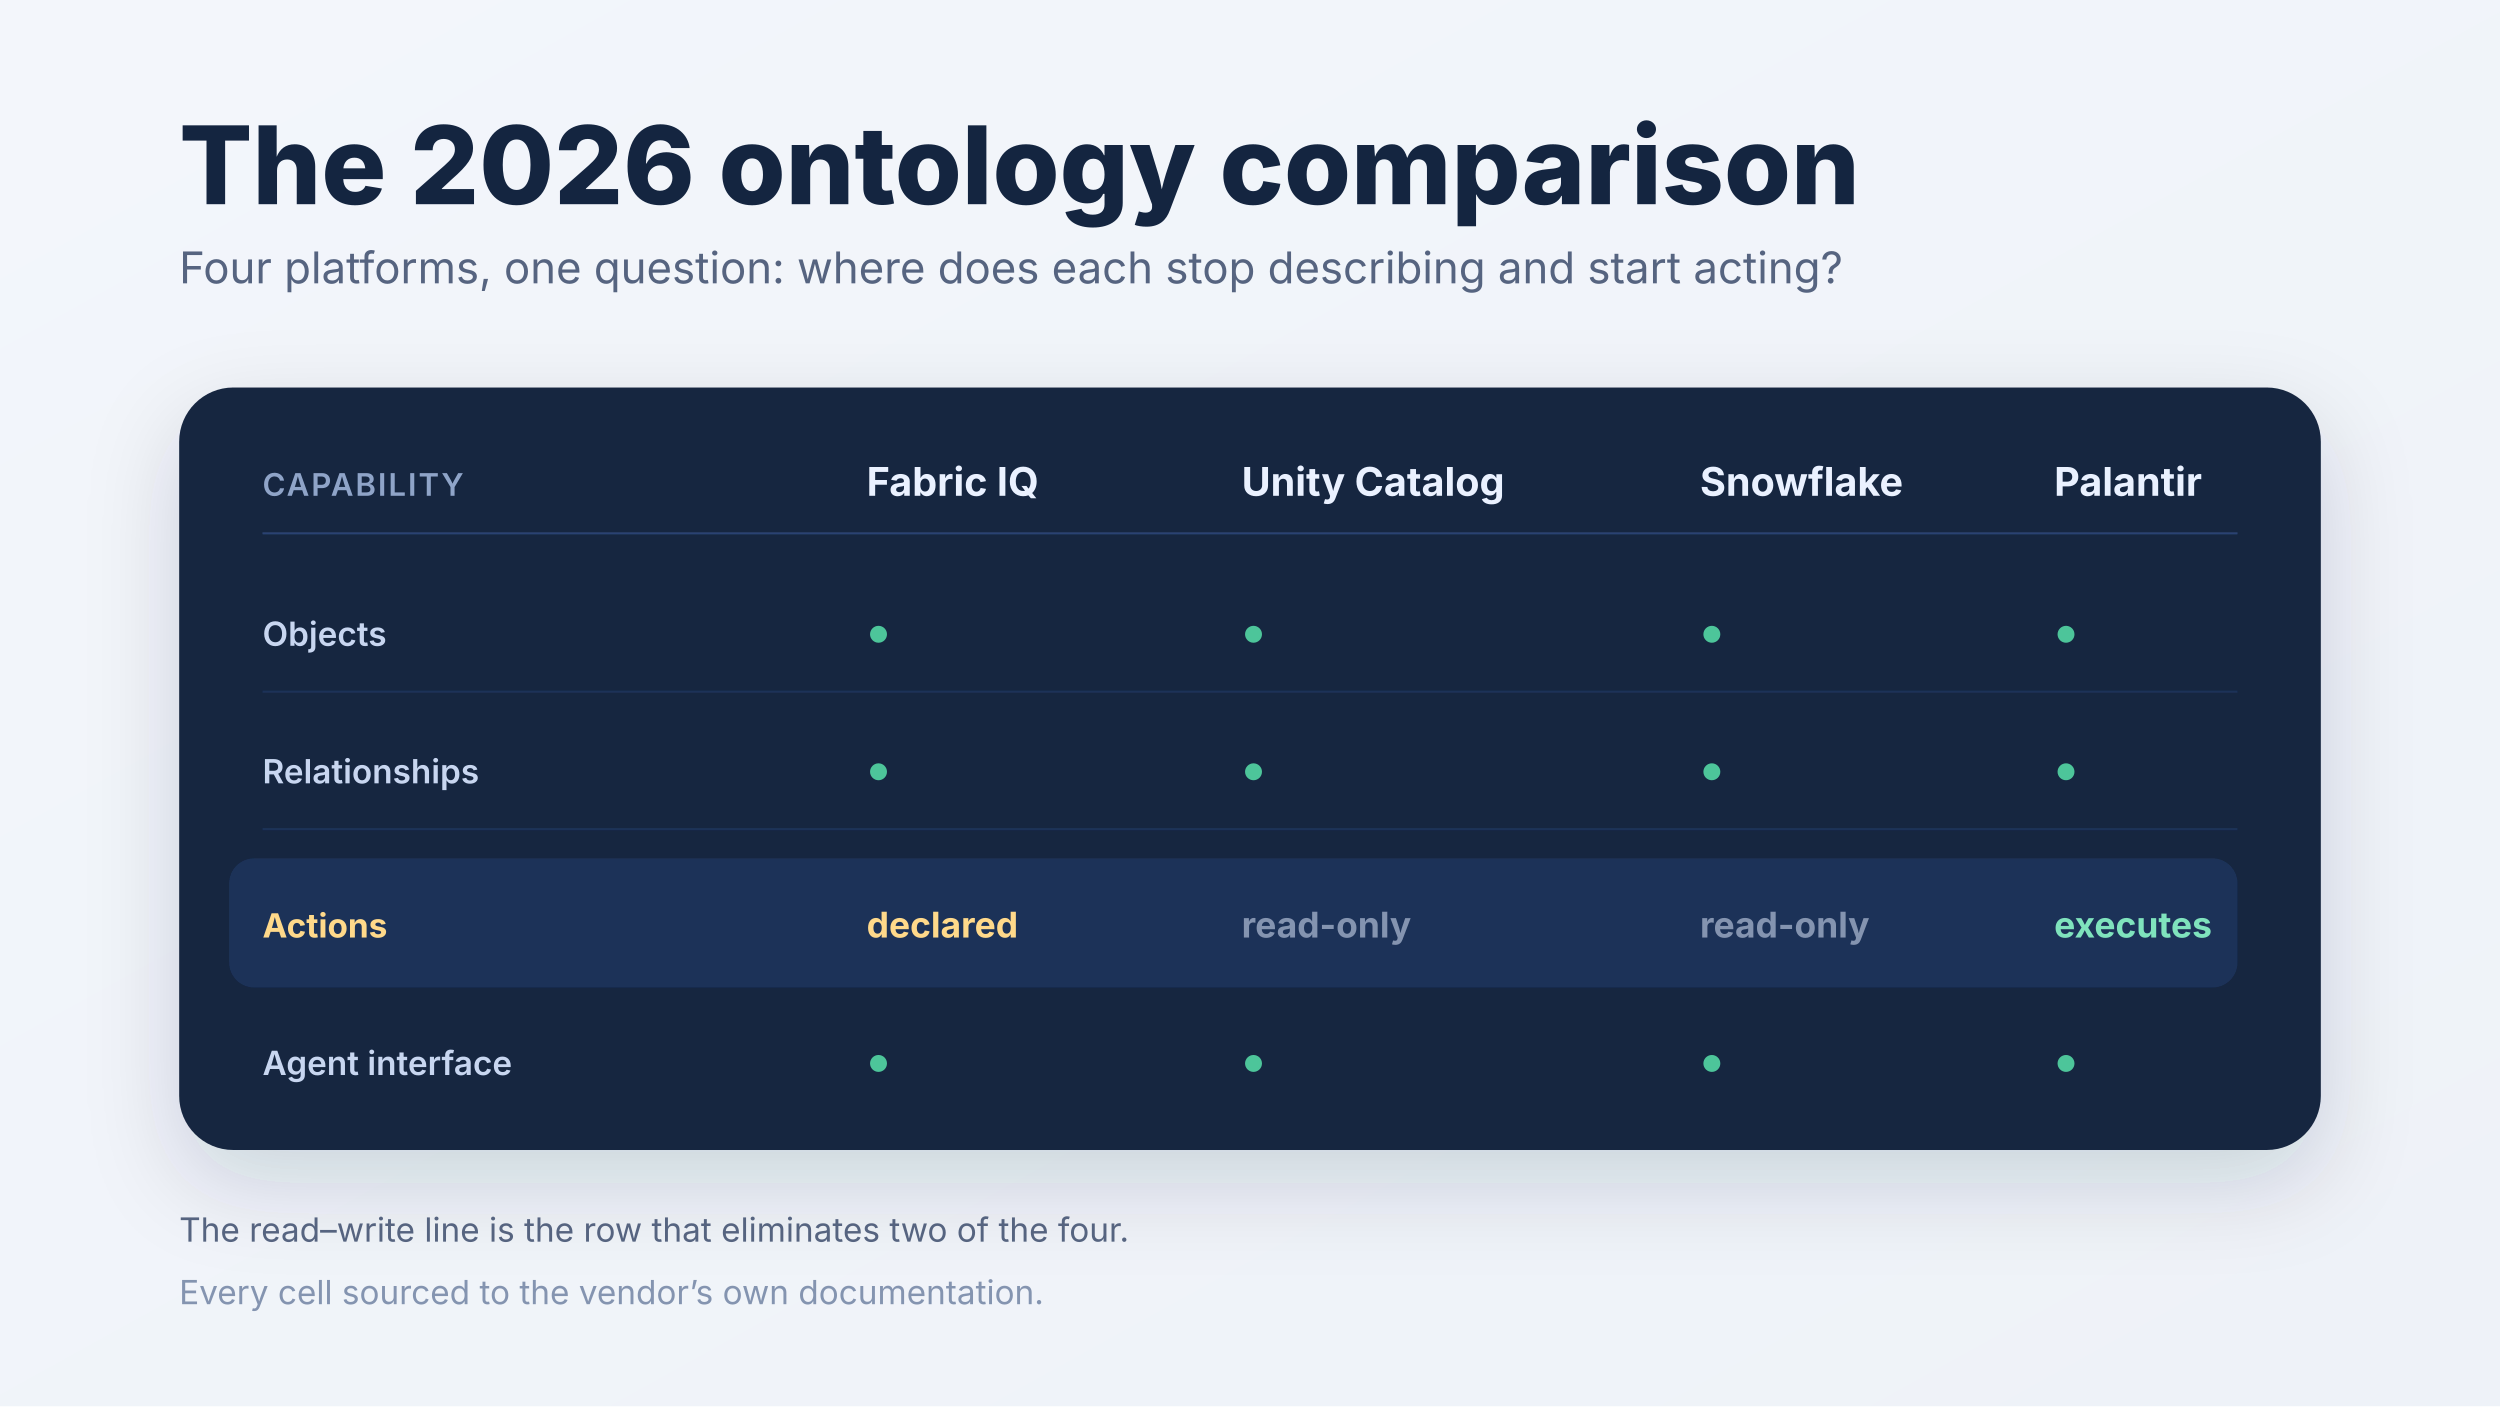
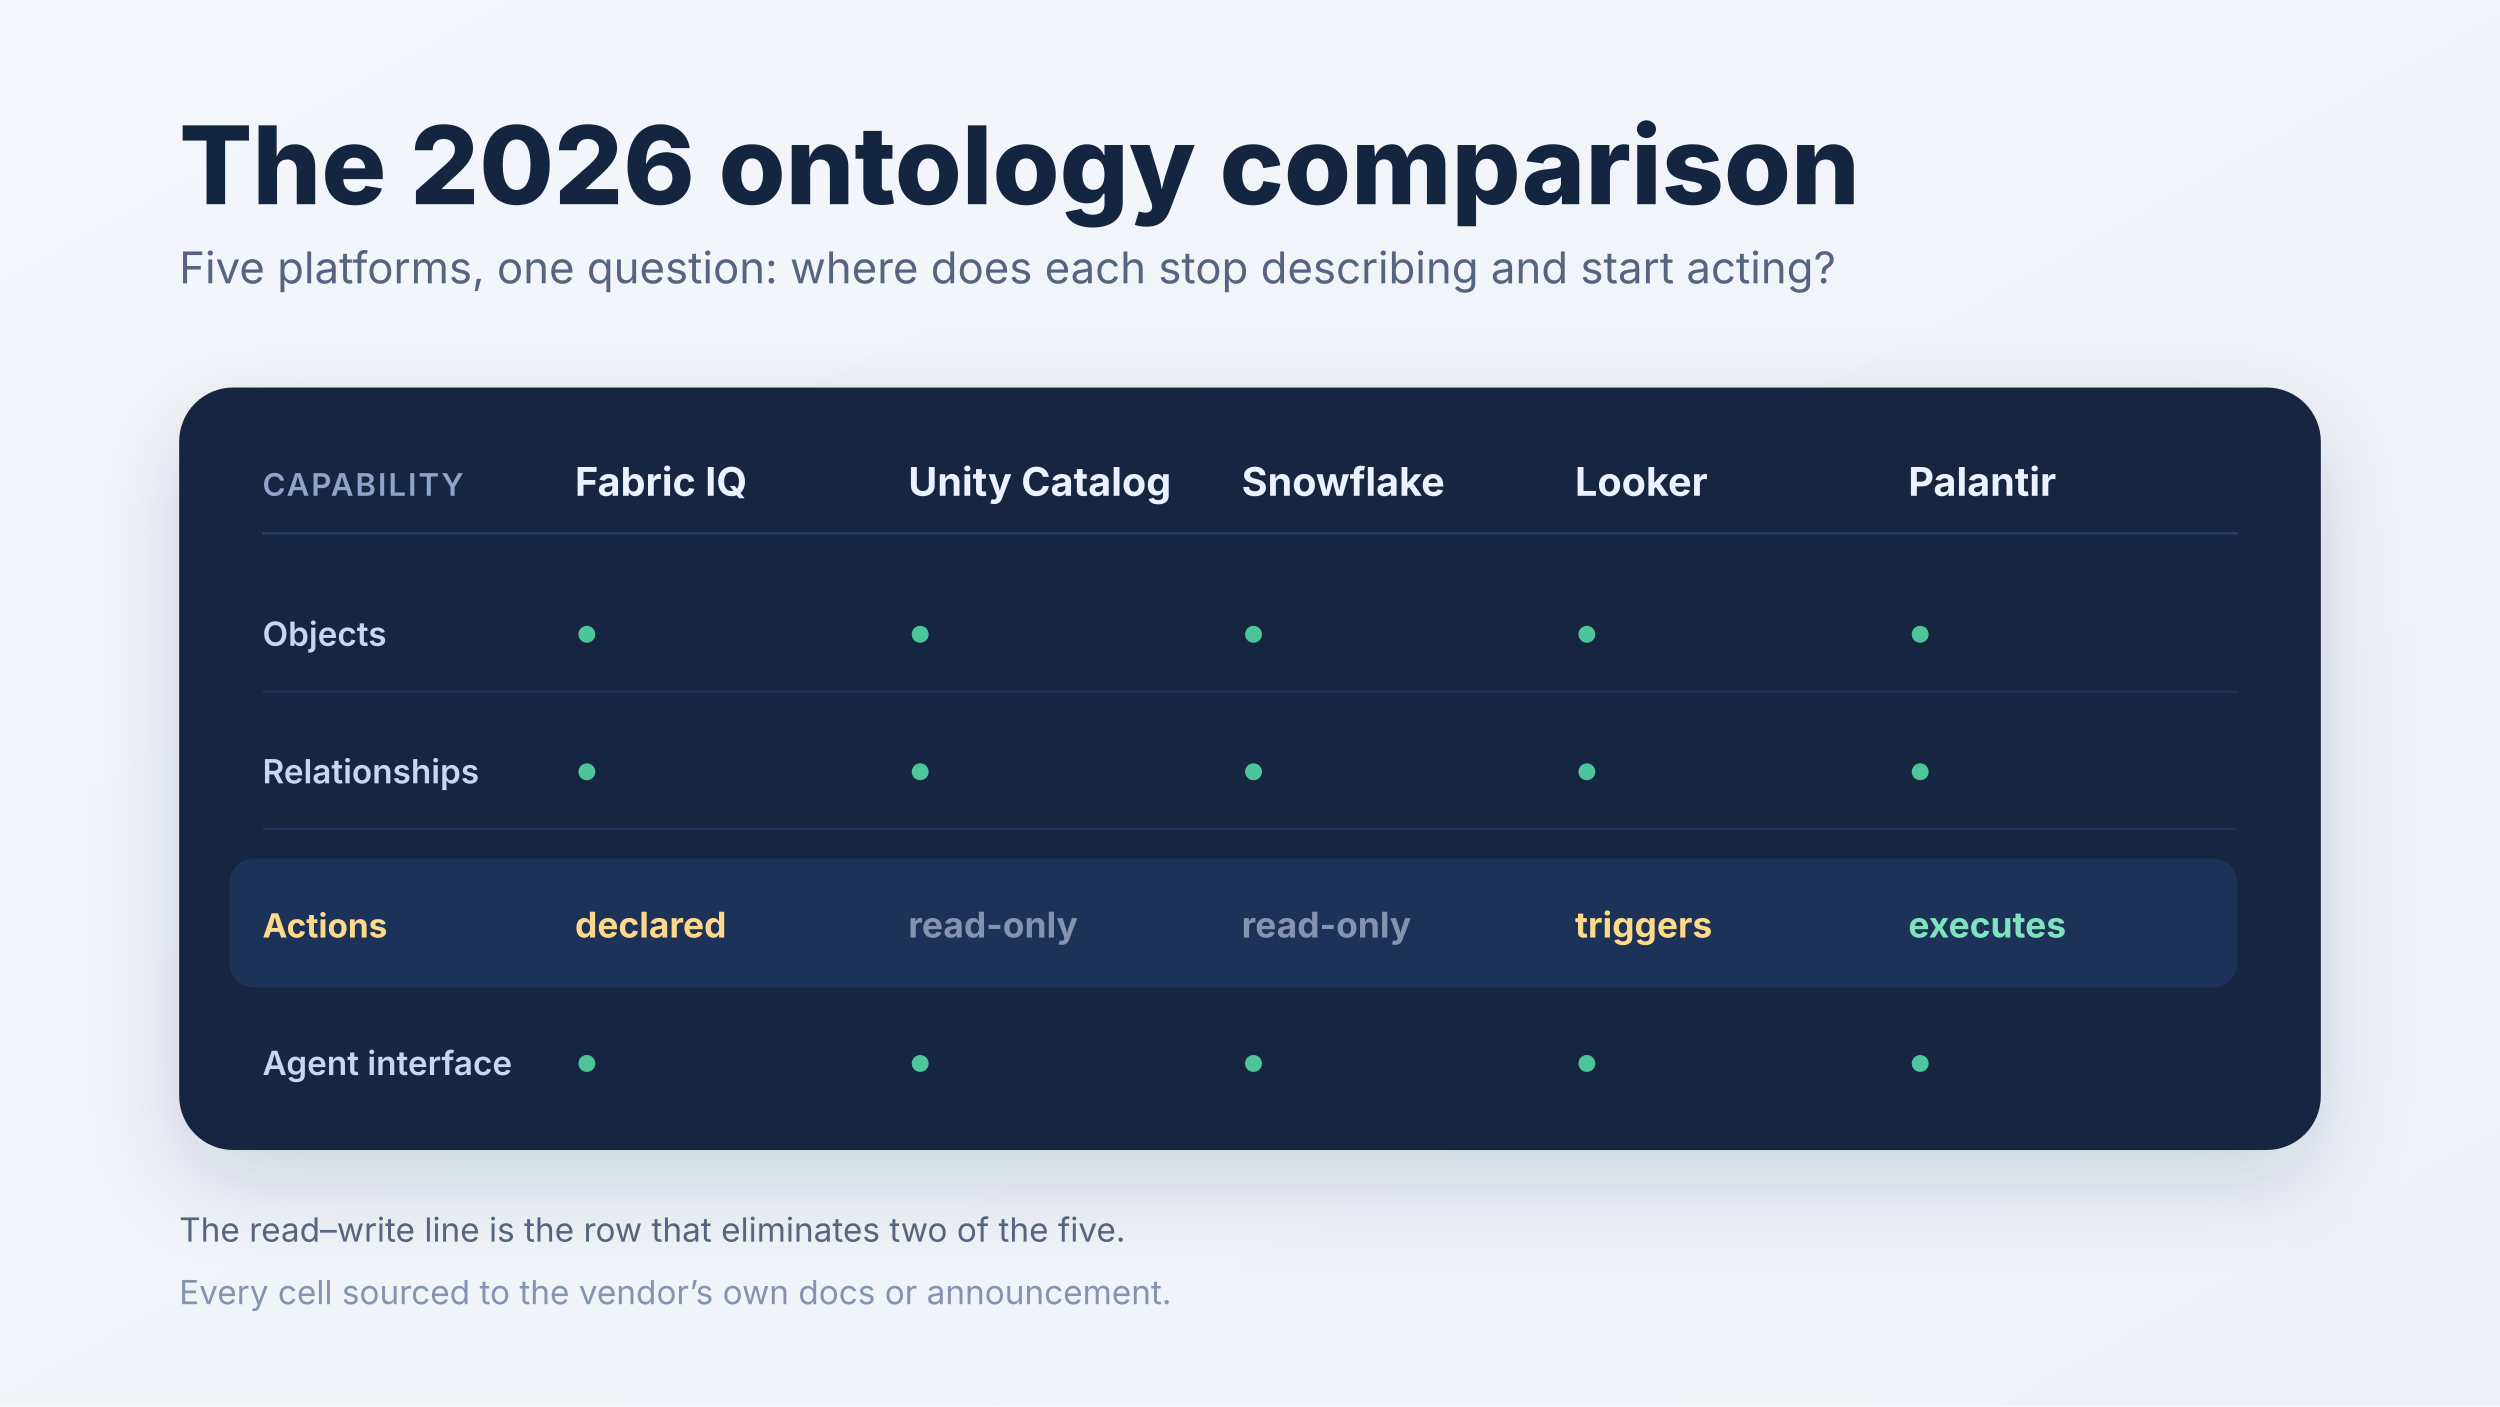
- <svg xmlns="http://www.w3.org/2000/svg" viewBox="0 0 1200 675" role="img" aria-label="The 2026 ontology comparison: Fabric IQ, Unity Catalog, Snowflake and Palantir Foundry compared on objects, relationships, actions and agent interface. All four model objects and relationships; on actions Fabric IQ declares, Unity Catalog and Snowflake are read-only, Palantir executes.">
+ <svg xmlns="http://www.w3.org/2000/svg" viewBox="0 0 1200 675" role="img" aria-label="The 2026 ontology comparison: Fabric IQ, Unity Catalog, Snowflake, Looker and Palantir Foundry compared on objects, relationships, actions and agent interface. All five model objects and relationships; on actions Fabric IQ declares, Unity Catalog and Snowflake are read-only, Looker triggers downstream actions, Palantir executes.">
  <defs>
    <linearGradient id="bg" x1="0" x2="1" y1="0" y2="1">
      <stop stop-color="#f3f6fb" />
      <stop offset="1" stop-color="#eef2f8" />
    </linearGradient>
    <filter id="shadow" x="-20%" y="-20%" width="140%" height="150%">
      <feDropShadow dx="0" dy="16" stdDeviation="22" flood-color="#16243f" flood-opacity=".16" />
    </filter>
    <style>
      text{font-family:-apple-system,BlinkMacSystemFont,"Segoe UI",sans-serif;fill:#142540}
      .title{font-size:52px;font-weight:780}
      .sub{font-size:21px;fill:#566480}
      .vendor{font-size:19px;font-weight:740;fill:#eaf1ff}
      .head{font-size:15px;fill:#8fa4c8;font-weight:640;letter-spacing:.06em}
      .rowlbl{font-size:16px;fill:#c8d6f0;font-weight:640}
      .rowkey{font-size:16px;fill:#ffd98a;font-weight:740}
      .dot{font-size:26px;font-weight:760;fill:#4ec59a}
      .yes{font-size:17px;font-weight:740;fill:#7fe3bd}
      .warn{font-size:17px;font-weight:740;fill:#ffd98a}
      .no{font-size:17px;font-weight:700;fill:#8494b0}
      .foot{font-size:16px;fill:#566480}
      .footdim{font-size:16px;fill:#8494b0}
    </style>
  </defs>
  <rect width="1200" height="675" fill="url(#bg)" />
  <text x="86" y="98" class="title">The 2026 ontology comparison</text>
-   <text x="86" y="136" class="sub">Four platforms, one question: where does each stop describing and start acting?</text>
+   <text x="86" y="136" class="sub">Five platforms, one question: where does each stop describing and start acting?</text>
  <g transform="translate(86 186)" filter="url(#shadow)">
    <rect width="1028" height="366" rx="26" fill="#142540" />
    <text x="40" y="52" class="head">CAPABILITY</text>
-     <text x="330" y="52" class="vendor">Fabric IQ</text>
-     <text x="510" y="52" class="vendor">Unity Catalog</text>
-     <text x="730" y="52" class="vendor">Snowflake</text>
-     <text x="900" y="52" class="vendor">Palantir</text>
+     <text x="190" y="52" class="vendor">Fabric IQ</text>
+     <text x="350" y="52" class="vendor">Unity Catalog</text>
+     <text x="510" y="52" class="vendor">Snowflake</text>
+     <text x="670" y="52" class="vendor">Looker</text>
+     <text x="830" y="52" class="vendor">Palantir</text>
    <line x1="40" y1="70" x2="988" y2="70" stroke="#2b4373" />
    <text x="40" y="124" class="rowlbl">Objects</text>
-     <text x="330" y="126" class="dot">•</text>
+     <text x="190" y="126" class="dot">•</text>
+     <text x="350" y="126" class="dot">•</text>
    <text x="510" y="126" class="dot">•</text>
-     <text x="730" y="126" class="dot">•</text>
-     <text x="900" y="126" class="dot">•</text>
+     <text x="670" y="126" class="dot">•</text>
+     <text x="830" y="126" class="dot">•</text>
    <line x1="40" y1="146" x2="988" y2="146" stroke="#1d3258" />
    <text x="40" y="190" class="rowlbl">Relationships</text>
-     <text x="330" y="192" class="dot">•</text>
+     <text x="190" y="192" class="dot">•</text>
+     <text x="350" y="192" class="dot">•</text>
    <text x="510" y="192" class="dot">•</text>
-     <text x="730" y="192" class="dot">•</text>
-     <text x="900" y="192" class="dot">•</text>
+     <text x="670" y="192" class="dot">•</text>
+     <text x="830" y="192" class="dot">•</text>
    <line x1="40" y1="212" x2="988" y2="212" stroke="#1d3258" />
    <rect x="24" y="226" width="964" height="62" rx="12" fill="#1d3258" />
    <text x="40" y="264" class="rowkey">Actions</text>
-     <text x="330" y="264" class="warn">declared</text>
+     <text x="190" y="264" class="warn">declared</text>
+     <text x="350" y="264" class="no">read-only</text>
    <text x="510" y="264" class="no">read-only</text>
-     <text x="730" y="264" class="no">read-only</text>
-     <text x="900" y="264" class="yes">executes</text>
+     <text x="670" y="264" class="warn">triggers</text>
+     <text x="830" y="264" class="yes">executes</text>
    <text x="40" y="330" class="rowlbl">Agent interface</text>
-     <text x="330" y="332" class="dot">•</text>
+     <text x="190" y="332" class="dot">•</text>
+     <text x="350" y="332" class="dot">•</text>
    <text x="510" y="332" class="dot">•</text>
-     <text x="730" y="332" class="dot">•</text>
-     <text x="900" y="332" class="dot">•</text>
+     <text x="670" y="332" class="dot">•</text>
+     <text x="830" y="332" class="dot">•</text>
  </g>
-   <text x="86" y="596" class="foot">The read–write line is the row that eliminates two of the four.</text>
-   <text x="86" y="626" class="footdim">Every cell sourced to the vendor’s own documentation.</text>
+   <text x="86" y="596" class="foot">The read–write line is the row that eliminates two of the five.</text>
+   <text x="86" y="626" class="footdim">Every cell sourced to the vendor’s own docs or announcement.</text>
</svg>
